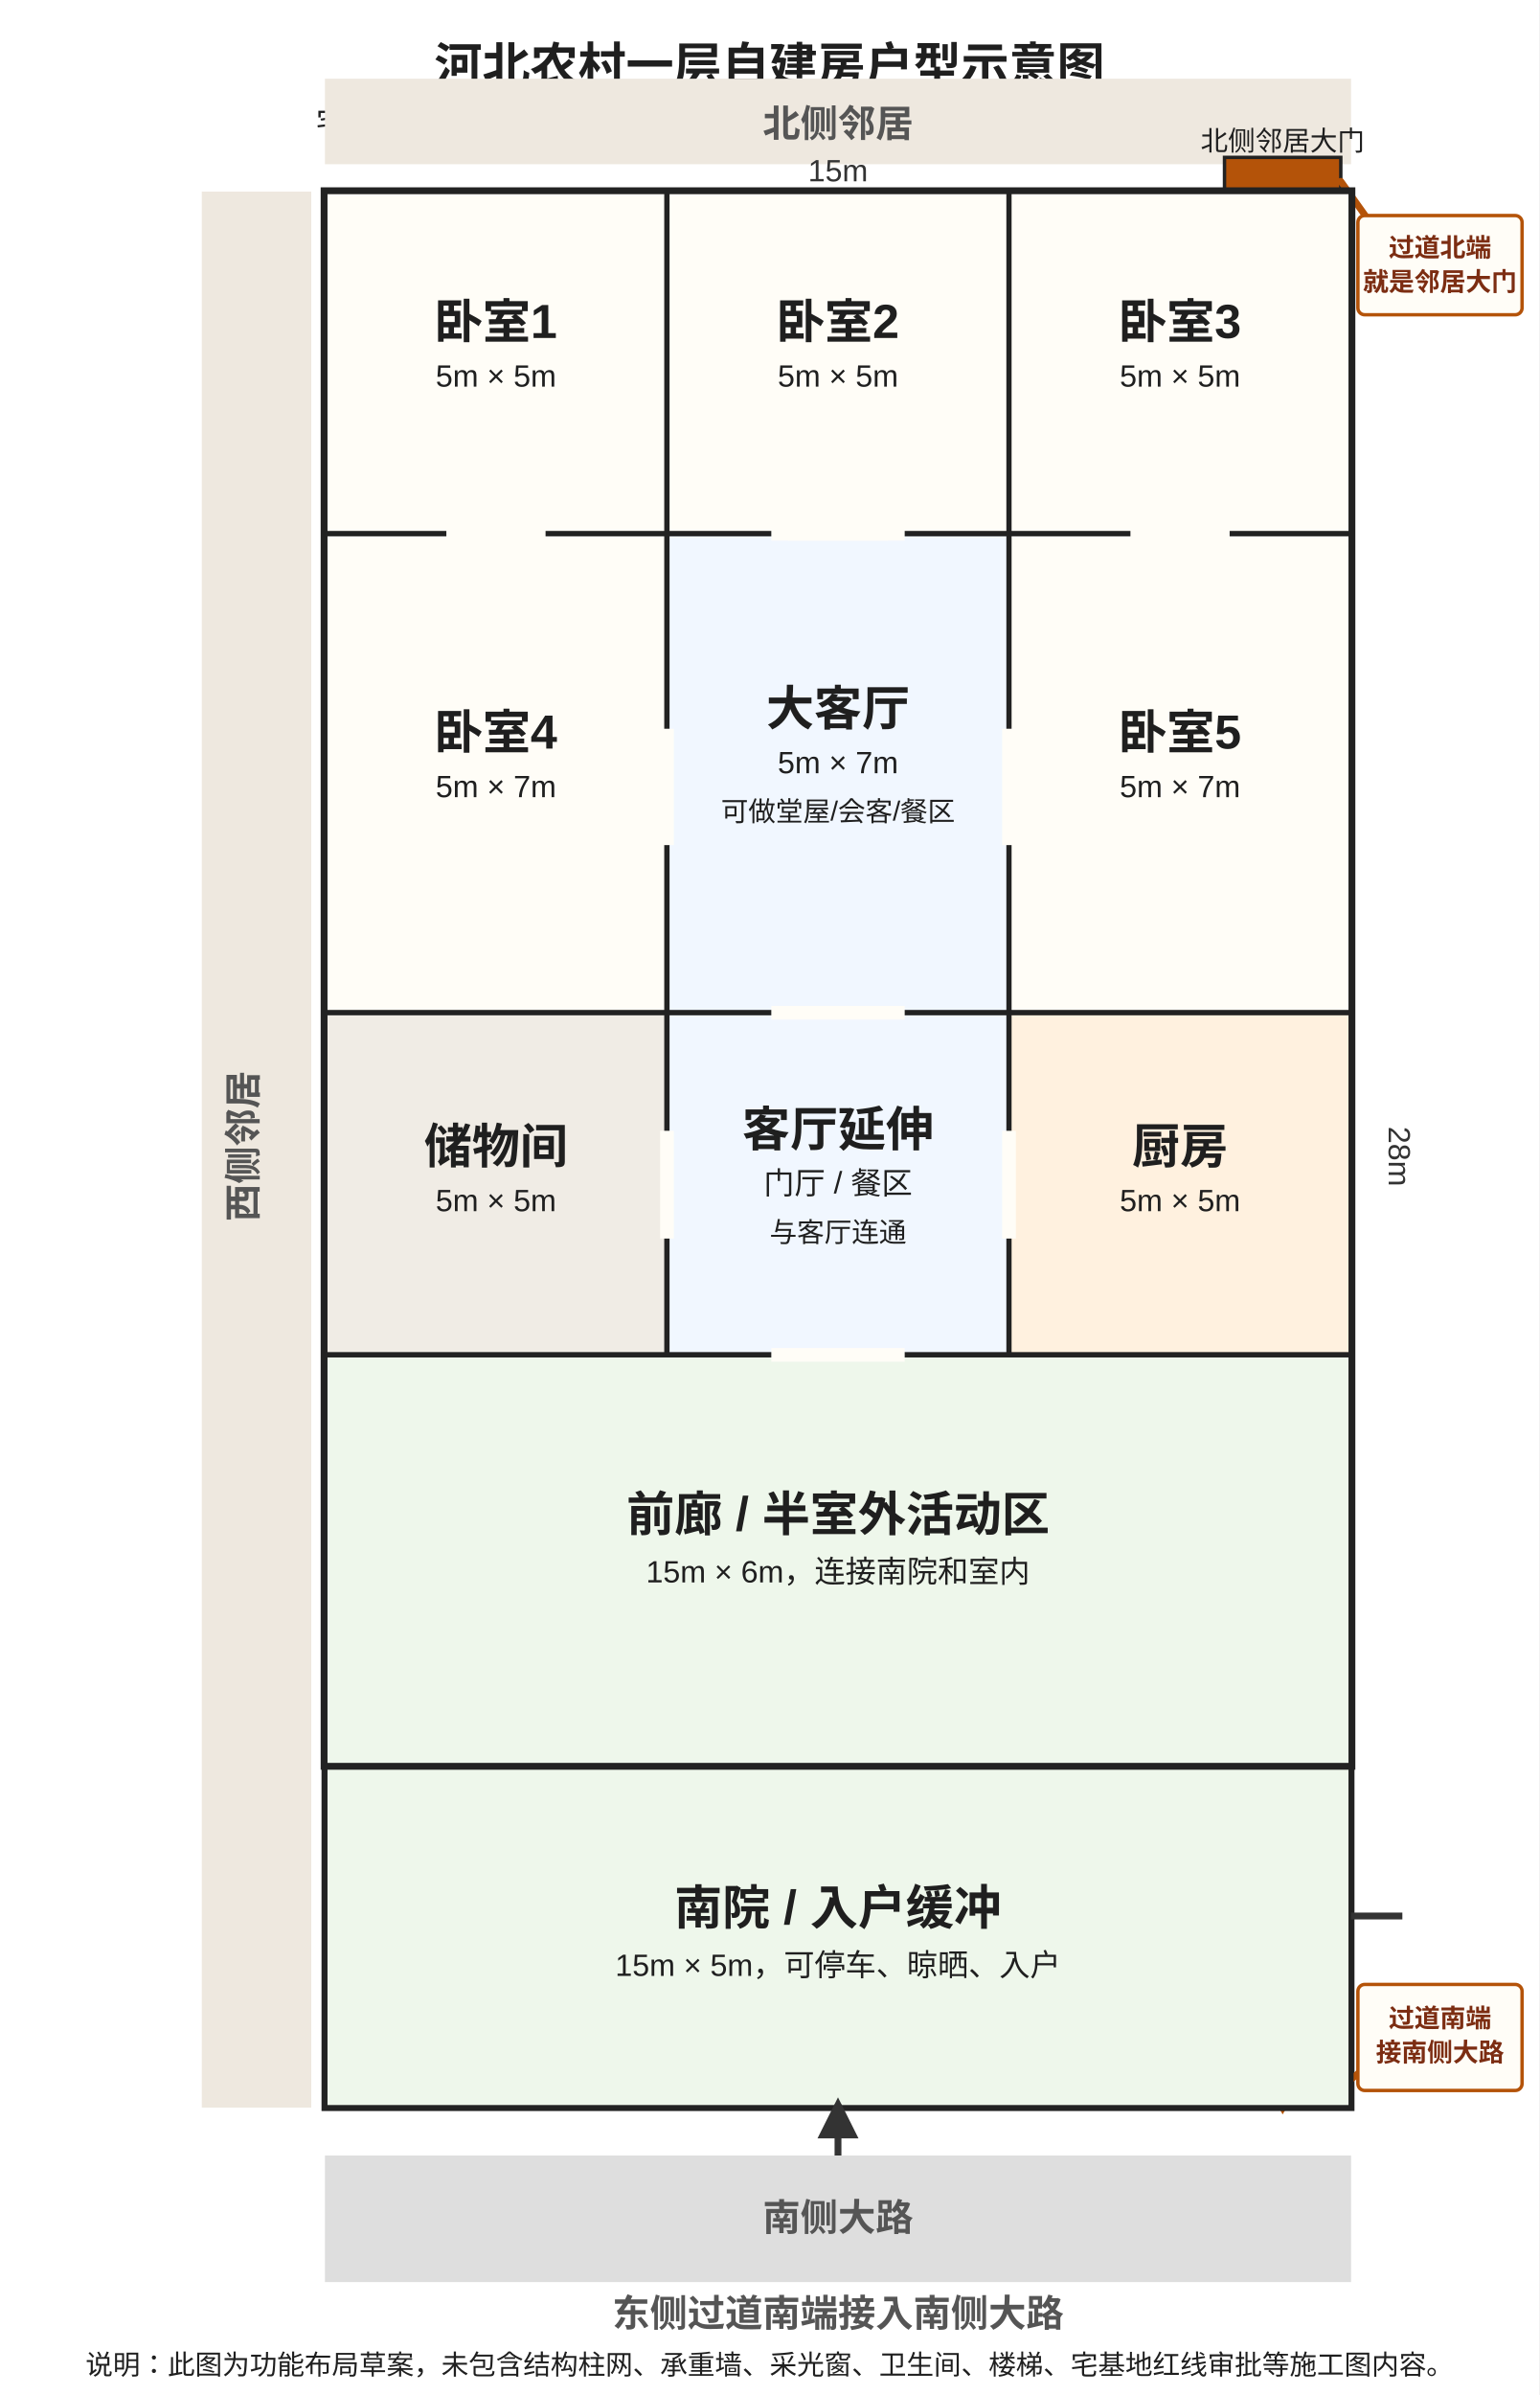
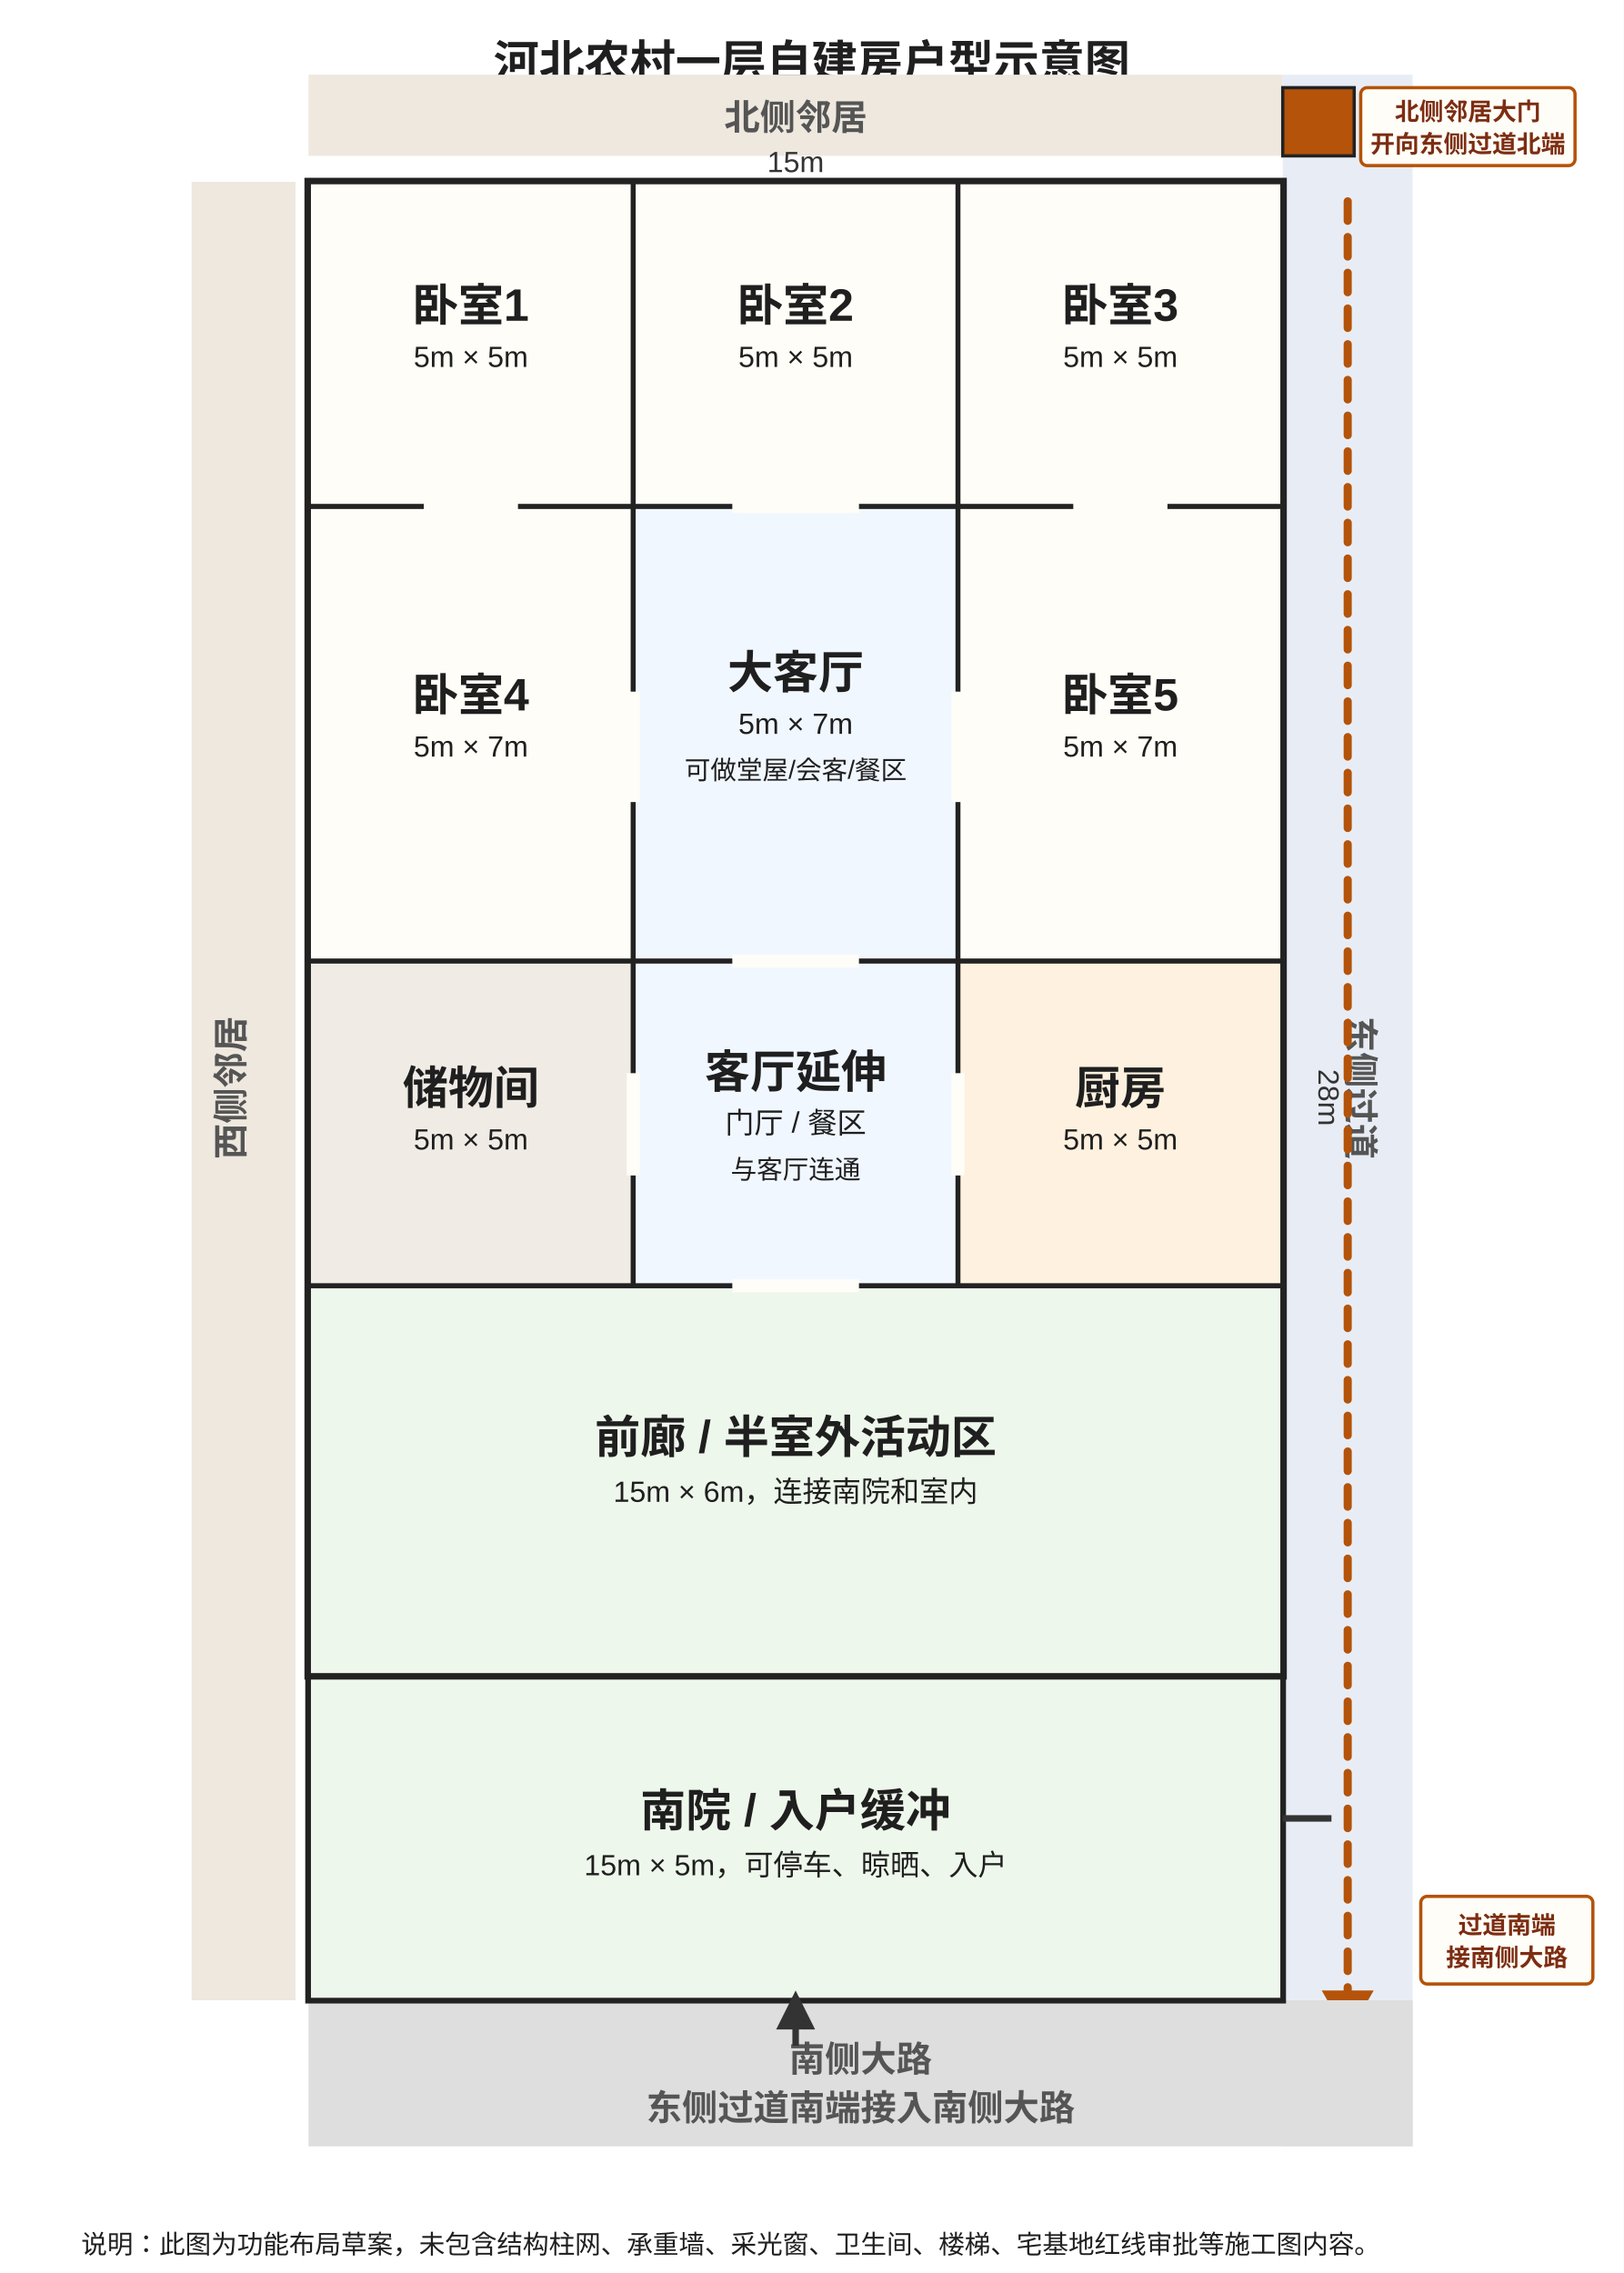
- <svg xmlns="http://www.w3.org/2000/svg" width="900" height="1400" viewBox="0 0 900 1400">
+ <svg xmlns="http://www.w3.org/2000/svg" width="1000" height="1400" viewBox="0 0 1000 1400">
  <defs>
    <style>
      .site { fill: #f8f6ef; stroke: #222; stroke-width: 4; }
      .room { fill: #fffdf7; stroke: #222; stroke-width: 3; }
      .living { fill: #f1f7ff; }
      .kitchen { fill: #fff1df; }
      .store { fill: #f0ece5; }
      .yard { fill: #eef7eb; }
      .wall { stroke: #222; stroke-width: 5; stroke-linecap: square; }
      .door { stroke: #fffdf7; stroke-width: 8; stroke-linecap: square; }
      .text { font-family: Arial, "Microsoft YaHei", sans-serif; fill: #1f1f1f; text-anchor: middle; }
      .label { font-size: 28px; font-weight: 700; }
      .sub { font-size: 18px; }
      .small { font-size: 16px; }
      .outside { fill: #555; font-size: 22px; font-weight: 700; }
      .dim { fill: #333; font-size: 18px; }
      .callout { fill: #fffdf7; stroke: #b45309; stroke-width: 2; }
      .callout-text { fill: #7c2d12; font-size: 15px; font-weight: 700; }
      .route { stroke: #b45309; stroke-width: 5; stroke-dasharray: 12 10; stroke-linecap: round; }
      .route-solid { stroke: #b45309; stroke-width: 4; stroke-linecap: round; }
      .road { fill: #dedede; }
      .path { fill: #e8edf5; }
      .neighbor { fill: #eee8df; }
    </style>
  </defs>
-   <rect x="0" y="0" width="900" height="1400" fill="#ffffff" />
-   <text x="450" y="48" class="text label">河北农村一层自建房户型示意图</text>
-   <text x="450" y="78" class="text sub">宅基地：东西 15 米 × 南北 28 米；北侧邻居，东侧过道，南侧大路</text>
+   <rect x="0" y="0" width="1000" height="1400" fill="#ffffff" />
+   <text x="500" y="48" class="text label">河北农村一层自建房户型示意图</text>
+   <text x="500" y="78" class="text sub">宅基地：东西 15 米 × 南北 28 米；北侧邻居，东侧过道，南侧大路</text>
  <rect x="118" y="112" width="64" height="1120" class="neighbor" />
  <text x="150" y="670" class="text outside" transform="rotate(-90 150 670)">西侧邻居</text>
-   <rect x="718" y="112" width="64" height="1120" class="path" />
-   <text x="750" y="670" class="text outside" transform="rotate(90 750 670)">东侧过道：北端为北侧邻居大门，南端接南侧大路</text>
-   <line x1="750" y1="140" x2="750" y2="1218" class="route" />
-   <path d="M750 1236 L734 1208 L766 1208 Z" fill="#b45309" />
+   <rect x="790" y="46" width="80" height="1276" class="path" />
+   <text x="830" y="670" class="text outside" transform="rotate(90 830 670)">东侧过道</text>
+   <line x1="830" y1="124" x2="830" y2="1238" class="route" />
+   <path d="M830 1254 L814 1226 L846 1226 Z" fill="#b45309" />
  <rect x="190" y="46" width="600" height="50" class="neighbor" />
  <text x="490" y="80" class="text outside">北侧邻居</text>
-   <rect x="190" y="1260" width="600" height="74" class="road" />
-   <text x="490" y="1304" class="text outside">南侧大路</text>
-   <text x="490" y="1360" class="text outside">东侧过道南端接入南侧大路</text>
+   <rect x="790" y="54" width="44" height="42" fill="#b45309" stroke="#222" stroke-width="2" />
+   <rect x="838" y="54" width="132" height="48" rx="4" class="callout" />
+   <text x="904" y="74" class="text callout-text">北侧邻居大门</text>
+   <text x="904" y="94" class="text callout-text">开向东侧过道北端</text>
+   <rect x="190" y="1232" width="680" height="90" class="road" />
+   <text x="530" y="1276" class="text outside">南侧大路</text>
+   <text x="530" y="1306" class="text outside">东侧过道南端接入南侧大路</text>
  <rect x="190" y="112" width="600" height="1120" class="site" />
  <text x="490" y="106" class="text dim">15m</text>
  <text x="812" y="676" class="text dim" transform="rotate(90 812 676)">28m</text>
  <text x="720" y="145" class="text small">北</text>
  <text x="720" y="1210" class="text small">南</text>
-   <rect x="716" y="92" width="68" height="28" fill="#b45309" stroke="#222" stroke-width="2" />
-   <text x="750" y="88" class="text small">北侧邻居大门</text>
-   <line x1="784" y1="106" x2="804" y2="134" class="route-solid" />
-   <rect x="794" y="126" width="96" height="58" rx="4" class="callout" />
-   <text x="842" y="150" class="text callout-text">过道北端</text>
-   <text x="842" y="170" class="text callout-text">就是邻居大门</text>
-   <line x1="782" y1="1222" x2="804" y2="1204" class="route-solid" />
-   <rect x="794" y="1160" width="96" height="62" rx="4" class="callout" />
-   <text x="842" y="1185" class="text callout-text">过道南端</text>
-   <text x="842" y="1205" class="text callout-text">接南侧大路</text>
+   <rect x="875" y="1168" width="106" height="54" rx="4" class="callout" />
+   <text x="928" y="1191" class="text callout-text">过道南端</text>
+   <text x="928" y="1211" class="text callout-text">接南侧大路</text>
  <rect x="190" y="1032" width="600" height="200" class="room yard" />
  <text x="490" y="1125" class="text label">南院 / 入户缓冲</text>
  <text x="490" y="1155" class="text sub">15m × 5m，可停车、晾晒、入户</text>
  <rect x="190" y="112" width="600" height="920" fill="none" stroke="#222" stroke-width="5" />
  <rect x="190" y="112" width="200" height="200" class="room" />
  <rect x="390" y="112" width="200" height="200" class="room" />
  <rect x="590" y="112" width="200" height="200" class="room" />
  <text x="290" y="198" class="text label">卧室1</text>
  <text x="290" y="226" class="text sub">5m × 5m</text>
  <text x="490" y="198" class="text label">卧室2</text>
  <text x="490" y="226" class="text sub">5m × 5m</text>
  <text x="690" y="198" class="text label">卧室3</text>
  <text x="690" y="226" class="text sub">5m × 5m</text>
  <rect x="190" y="312" width="200" height="280" class="room" />
  <rect x="390" y="312" width="200" height="280" class="room living" />
  <rect x="590" y="312" width="200" height="280" class="room" />
  <text x="290" y="438" class="text label">卧室4</text>
  <text x="290" y="466" class="text sub">5m × 7m</text>
  <text x="490" y="424" class="text label">大客厅</text>
  <text x="490" y="452" class="text sub">5m × 7m</text>
  <text x="490" y="480" class="text small">可做堂屋/会客/餐区</text>
  <text x="690" y="438" class="text label">卧室5</text>
  <text x="690" y="466" class="text sub">5m × 7m</text>
  <rect x="190" y="592" width="200" height="200" class="room store" />
  <rect x="390" y="592" width="200" height="200" class="room living" />
  <rect x="590" y="592" width="200" height="200" class="room kitchen" />
  <text x="290" y="680" class="text label">储物间</text>
  <text x="290" y="708" class="text sub">5m × 5m</text>
  <text x="490" y="670" class="text label">客厅延伸</text>
  <text x="490" y="698" class="text sub">门厅 / 餐区</text>
  <text x="490" y="726" class="text small">与客厅连通</text>
  <text x="690" y="680" class="text label">厨房</text>
  <text x="690" y="708" class="text sub">5m × 5m</text>
  <rect x="190" y="792" width="600" height="240" class="room yard" />
  <text x="490" y="895" class="text label">前廊 / 半室外活动区</text>
  <text x="490" y="925" class="text sub">15m × 6m，连接南院和室内</text>
  <line x1="455" y1="792" x2="525" y2="792" class="door" />
  <line x1="455" y1="592" x2="525" y2="592" class="door" />
  <line x1="455" y1="312" x2="525" y2="312" class="door" />
  <line x1="265" y1="312" x2="315" y2="312" class="door" />
  <line x1="465" y1="312" x2="515" y2="312" class="door" />
  <line x1="665" y1="312" x2="715" y2="312" class="door" />
  <line x1="390" y1="430" x2="390" y2="490" class="door" />
  <line x1="590" y1="430" x2="590" y2="490" class="door" />
  <line x1="390" y1="665" x2="390" y2="720" class="door" />
  <line x1="590" y1="665" x2="590" y2="720" class="door" />
  <path d="M490 1260 L490 1230" stroke="#333" stroke-width="4" marker-end="url(#arrow)" />
  <path d="M790 1120 L820 1120" stroke="#333" stroke-width="4" />
  <defs>
    <marker id="arrow" markerWidth="10" markerHeight="10" refX="5" refY="3" orient="auto" markerUnits="strokeWidth">
      <path d="M0,0 L0,6 L6,3 z" fill="#333" />
    </marker>
  </defs>
  <text x="450" y="1388" class="text small">说明：此图为功能布局草案，未包含结构柱网、承重墙、采光窗、卫生间、楼梯、宅基地红线审批等施工图内容。</text>
</svg>
